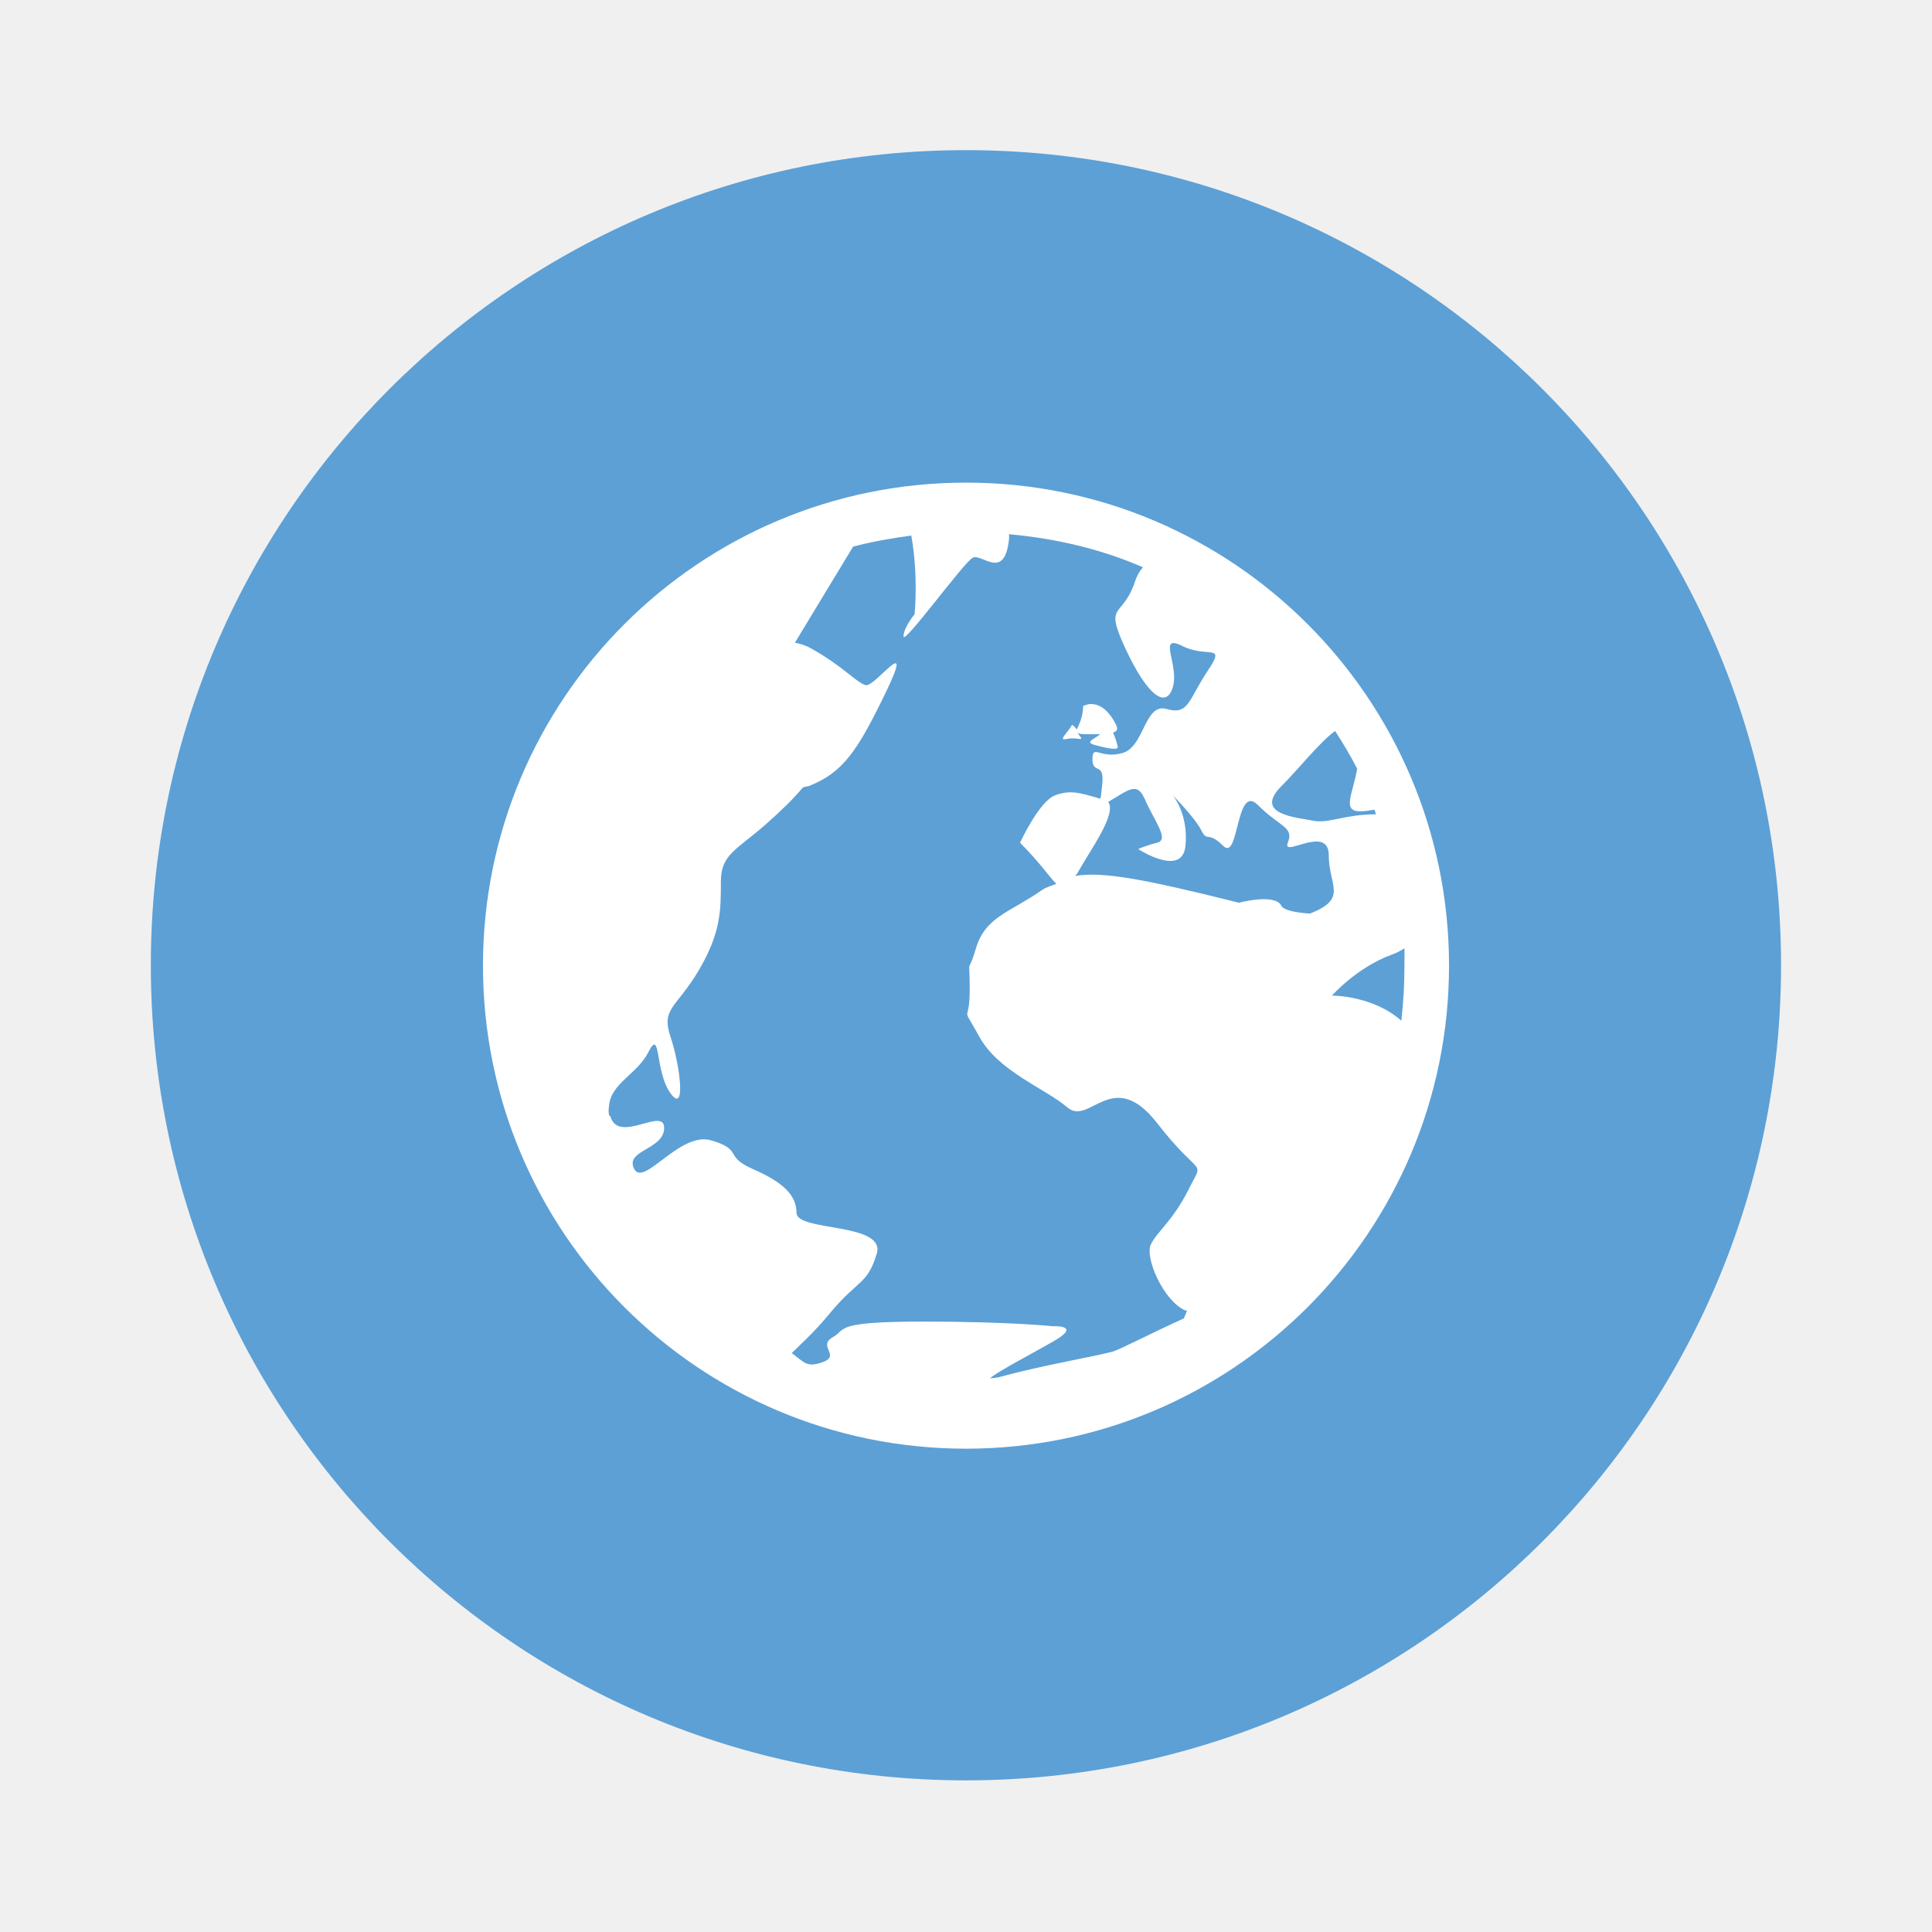
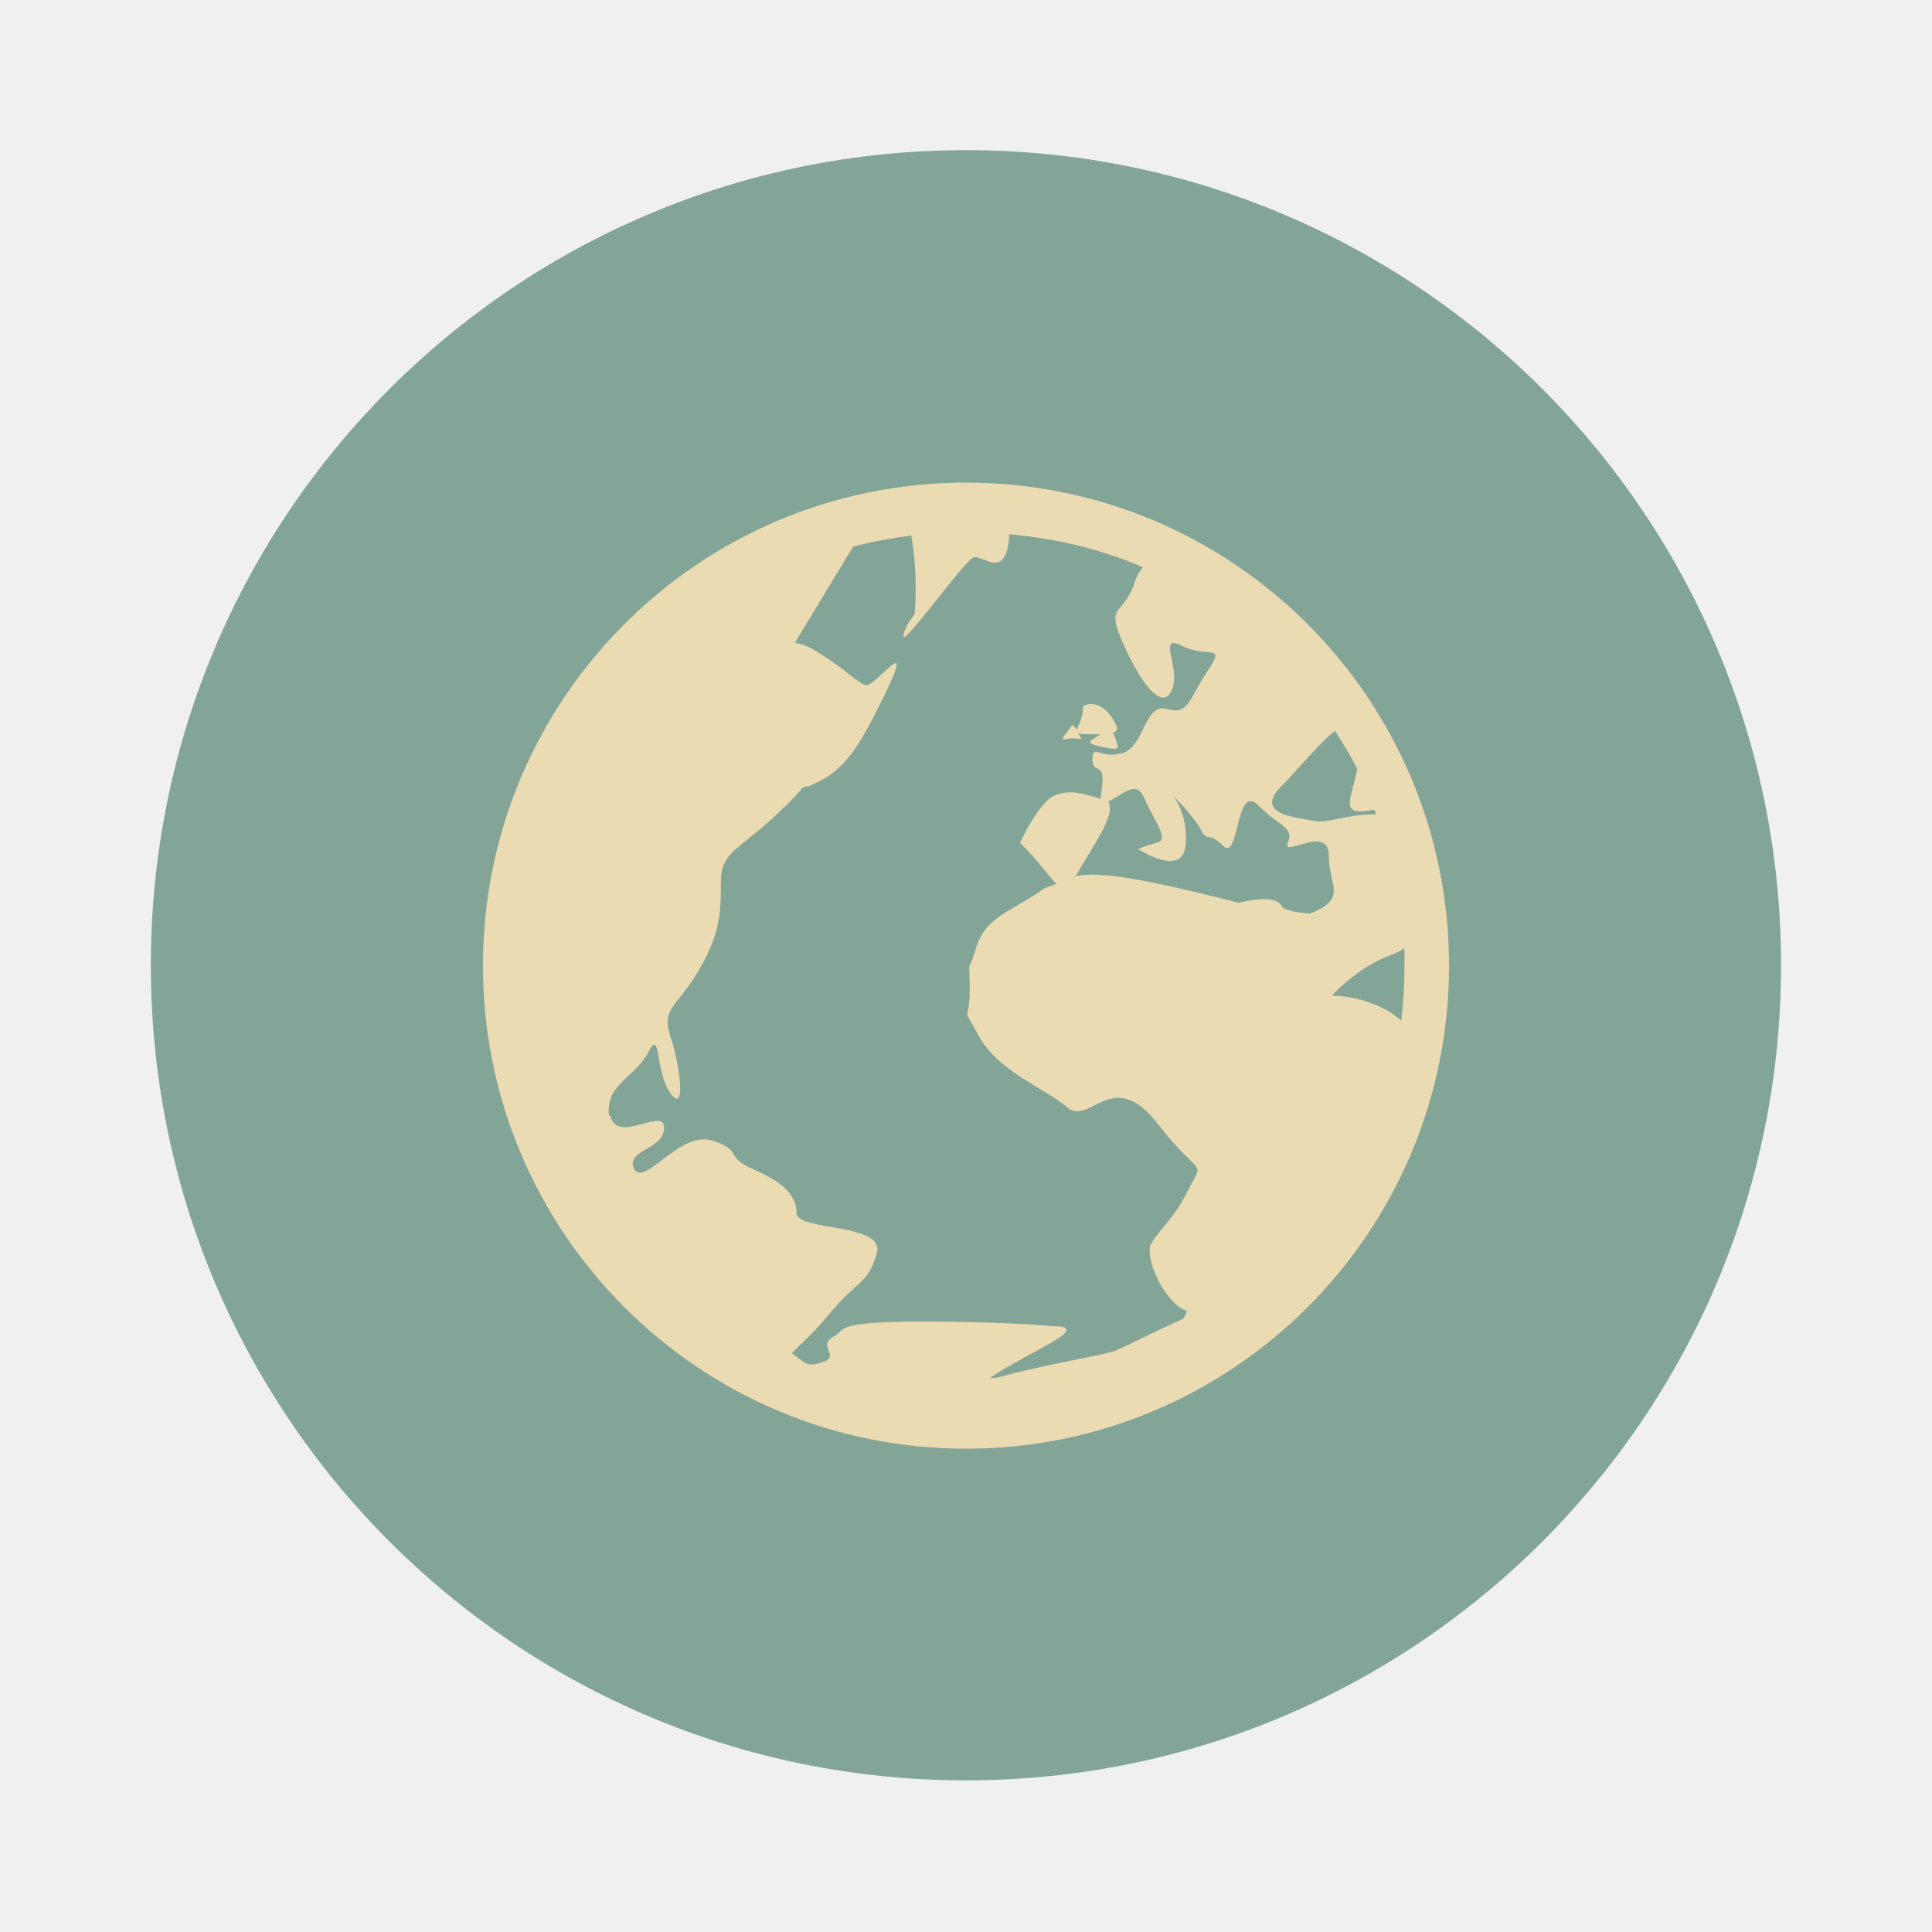
<svg xmlns="http://www.w3.org/2000/svg" width="64" height="64" version="1.1" viewBox="0 0 16.933 16.933">
  <g transform="translate(0 -280.07)">
-     <circle cx="8.466" cy="288.53" r="7.144" fill="#5ca0d6" style="paint-order:stroke markers fill" />
-     <path d="M8.467 284.3a4.233 4.233 0 0 0-4.234 4.233 4.233 4.233 0 0 0 4.234 4.234 4.233 4.233 0 0 0 4.233-4.234 4.233 4.233 0 0 0-4.233-4.233zm.377.452c.412.038.81.131 1.173.29a.355.355 0 0 0-.069.124c-.111.334-.277.174-.082.593.195.418.358.526.414.331.056-.195-.14-.47.083-.358.223.111.388-.031.22.22-.167.251-.163.388-.358.332-.196-.056-.192.33-.387.386-.195.056-.263-.084-.263.055 0 .14.112.01.084.235-.009.068-.007.08-.015.11-.183-.052-.264-.08-.4-.028-.139.056-.304.414-.304.414.175.175.256.3.318.36-.039.018-.086.027-.124.054-.279.196-.496.232-.58.51-.083.28-.055.024-.055.36 0 .334-.085.108.083.414.167.307.577.454.773.622.195.167.396-.364.787.138.39.502.415.3.276.58-.14.278-.276.37-.331.482-.056.112.108.496.303.58h.014c-.01.024-.017.045-.028.069-.253.114-.562.273-.62.29-.139.04-.626.122-.98.22-.045.013-.08.013-.098.015.044-.048.394-.23.567-.331.236-.139-.015-.125-.015-.125s-.376-.041-1.145-.041c-.385 0-.551.017-.635.041a.21.21 0 0 0-.083.042c-.02.018-.035.036-.07.055-.137.08.082.162-.096.221-.133.044-.148 0-.262-.083.081-.08.193-.178.331-.345.251-.304.33-.249.414-.525.084-.276-.703-.193-.703-.359 0-.166-.136-.276-.387-.386-.251-.11-.08-.166-.359-.249-.279-.082-.593.415-.677.249-.083-.166.263-.166.263-.359 0-.188-.398.142-.47-.097-.002-.009-.012-.009-.013-.014-.007-.035-.003-.055 0-.083.017-.198.247-.276.345-.47.111-.22.054.167.193.36.14.194.084-.248 0-.496-.083-.25.053-.25.248-.58.195-.332.194-.525.194-.774 0-.248.135-.276.414-.524.128-.114.228-.213.304-.304.018-.009.036-.009.055-.014.295-.119.42-.296.676-.828.256-.533-.1-.036-.179-.056-.079-.02-.193-.16-.47-.317a.444.444 0 0 0-.151-.055l.51-.842c.164-.044.34-.074.51-.097.064.357.029.69.029.69s-.097.115-.097.194.528-.65.607-.69c.08-.04.279.208.318-.166.002-.022-.002-.022 0-.04zm.7 1.489c-.017.005-.034.009-.051.016 0 .097-.038.168-.056.207-.01-.018-.04-.042-.04-.042-.043.077-.133.145-.042.124.09-.02.16.035.097-.041-.012-.015-.007-.01-.015-.015.012.01.035.015.084.015h.123c-.067.05-.14.071-.04.097.132.034.193.042.193.014a.639.639 0 0 0-.042-.125c.026-.01.05-.023.027-.068-.041-.084-.107-.167-.192-.18a.14.14 0 0 0-.046-.002zm2.157.235c.07.108.136.218.194.332-.039.223-.136.373.027.373.046 0 .087-.01.124-.014.006.014.01.028.014.04-.279 0-.413.084-.552.056-.14-.029-.527-.053-.276-.304.147-.146.33-.38.47-.483zm-1.739.51v.002c.026.009.048.035.07.082.083.195.221.358.11.386-.112.028-.166.056-.166.056s.386.251.414-.028c.028-.279-.11-.442-.11-.442s.192.193.248.304c.056.112.054 0 .193.138.14.14.109-.554.304-.358.195.195.318.19.262.33-.056.14.359-.168.359.111 0 .269.172.378-.165.51-.128-.008-.23-.03-.25-.068-.055-.112-.372-.027-.372-.027-.834-.209-1.196-.275-1.435-.235.004-.009.008-.009.013-.014.122-.22.352-.525.276-.635.107-.061.19-.129.25-.11zm2.347 1.396c.002.056 0 .11 0 .166 0 .157-.01.316-.027.468-.251-.223-.608-.22-.608-.22s.217-.247.524-.359a.486.486 0 0 0 .11-.055z" fill="#fff" />
+     <circle cx="8.466" cy="288.53" r="7.144" fill="#83a598" style="paint-order:stroke markers fill" />
+     <path d="M8.467 284.3a4.233 4.233 0 0 0-4.234 4.233 4.233 4.233 0 0 0 4.234 4.234 4.233 4.233 0 0 0 4.233-4.234 4.233 4.233 0 0 0-4.233-4.233zm.377.452c.412.038.81.131 1.173.29a.355.355 0 0 0-.069.124c-.111.334-.277.174-.082.593.195.418.358.526.414.331.056-.195-.14-.47.083-.358.223.111.388-.031.22.22-.167.251-.163.388-.358.332-.196-.056-.192.33-.387.386-.195.056-.263-.084-.263.055 0 .14.112.01.084.235-.009.068-.007.08-.015.11-.183-.052-.264-.08-.4-.028-.139.056-.304.414-.304.414.175.175.256.3.318.36-.039.018-.086.027-.124.054-.279.196-.496.232-.58.51-.083.28-.055.024-.055.36 0 .334-.085.108.083.414.167.307.577.454.773.622.195.167.396-.364.787.138.39.502.415.3.276.58-.14.278-.276.37-.331.482-.056.112.108.496.303.58h.014c-.01.024-.017.045-.028.069-.253.114-.562.273-.62.29-.139.04-.626.122-.98.22-.045.013-.08.013-.098.015.044-.048.394-.23.567-.331.236-.139-.015-.125-.015-.125s-.376-.041-1.145-.041c-.385 0-.551.017-.635.041a.21.21 0 0 0-.083.042c-.02.018-.035.036-.07.055-.137.08.082.162-.096.221-.133.044-.148 0-.262-.083.081-.08.193-.178.331-.345.251-.304.33-.249.414-.525.084-.276-.703-.193-.703-.359 0-.166-.136-.276-.387-.386-.251-.11-.08-.166-.359-.249-.279-.082-.593.415-.677.249-.083-.166.263-.166.263-.359 0-.188-.398.142-.47-.097-.002-.009-.012-.009-.013-.014-.007-.035-.003-.055 0-.083.017-.198.247-.276.345-.47.111-.22.054.167.193.36.14.194.084-.248 0-.496-.083-.25.053-.25.248-.58.195-.332.194-.525.194-.774 0-.248.135-.276.414-.524.128-.114.228-.213.304-.304.018-.009.036-.009.055-.014.295-.119.42-.296.676-.828.256-.533-.1-.036-.179-.056-.079-.02-.193-.16-.47-.317a.444.444 0 0 0-.151-.055l.51-.842c.164-.044.34-.074.51-.097.064.357.029.69.029.69s-.097.115-.097.194.528-.65.607-.69c.08-.04.279.208.318-.166.002-.022-.002-.022 0-.04zm.7 1.489c-.017.005-.034.009-.051.016 0 .097-.038.168-.056.207-.01-.018-.04-.042-.04-.042-.043.077-.133.145-.042.124.09-.02.16.035.097-.041-.012-.015-.007-.01-.015-.015.012.01.035.015.084.015h.123c-.067.05-.14.071-.04.097.132.034.193.042.193.014a.639.639 0 0 0-.042-.125c.026-.01.05-.023.027-.068-.041-.084-.107-.167-.192-.18a.14.14 0 0 0-.046-.002zm2.157.235c.07.108.136.218.194.332-.039.223-.136.373.027.373.046 0 .087-.01.124-.014.006.014.01.028.014.04-.279 0-.413.084-.552.056-.14-.029-.527-.053-.276-.304.147-.146.33-.38.47-.483zm-1.739.51v.002c.026.009.048.035.07.082.083.195.221.358.11.386-.112.028-.166.056-.166.056s.386.251.414-.028c.028-.279-.11-.442-.11-.442s.192.193.248.304c.056.112.054 0 .193.138.14.14.109-.554.304-.358.195.195.318.19.262.33-.056.14.359-.168.359.111 0 .269.172.378-.165.51-.128-.008-.23-.03-.25-.068-.055-.112-.372-.027-.372-.027-.834-.209-1.196-.275-1.435-.235.004-.009.008-.009.013-.014.122-.22.352-.525.276-.635.107-.061.19-.129.25-.11zm2.347 1.396c.002.056 0 .11 0 .166 0 .157-.01.316-.027.468-.251-.223-.608-.22-.608-.22s.217-.247.524-.359a.486.486 0 0 0 .11-.055z" fill="#ebdbb2" />
  </g>
</svg>
